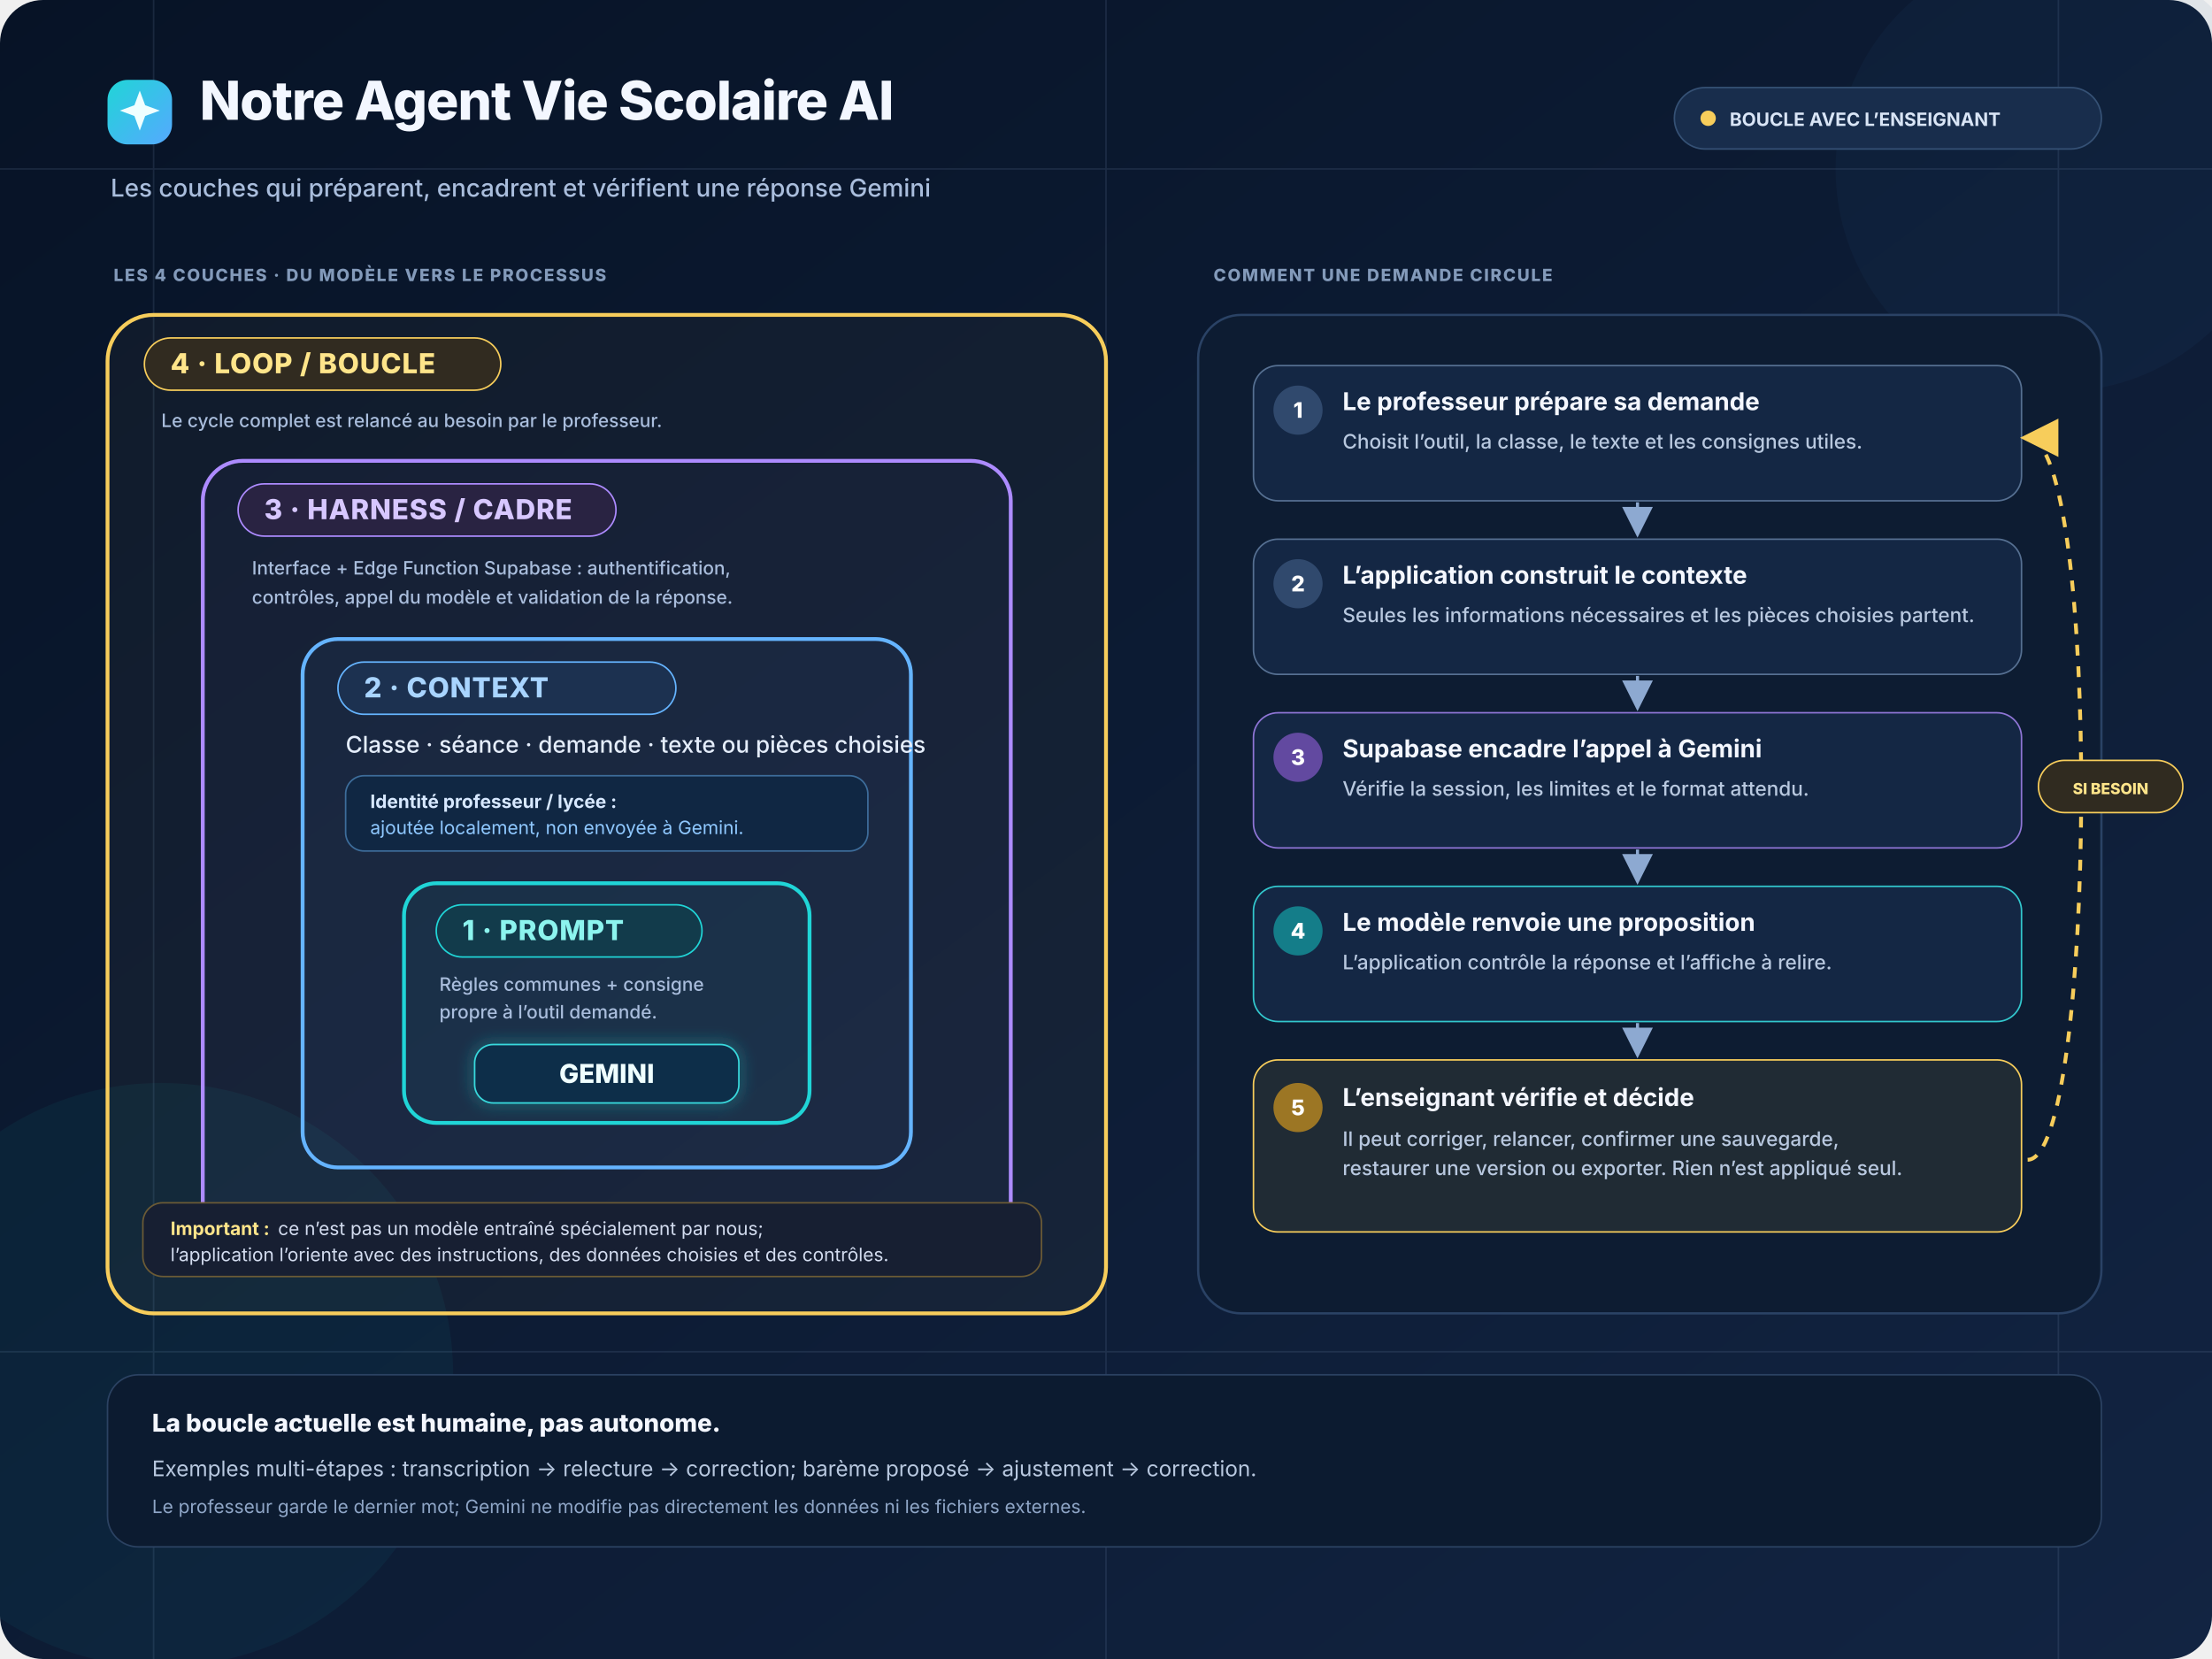
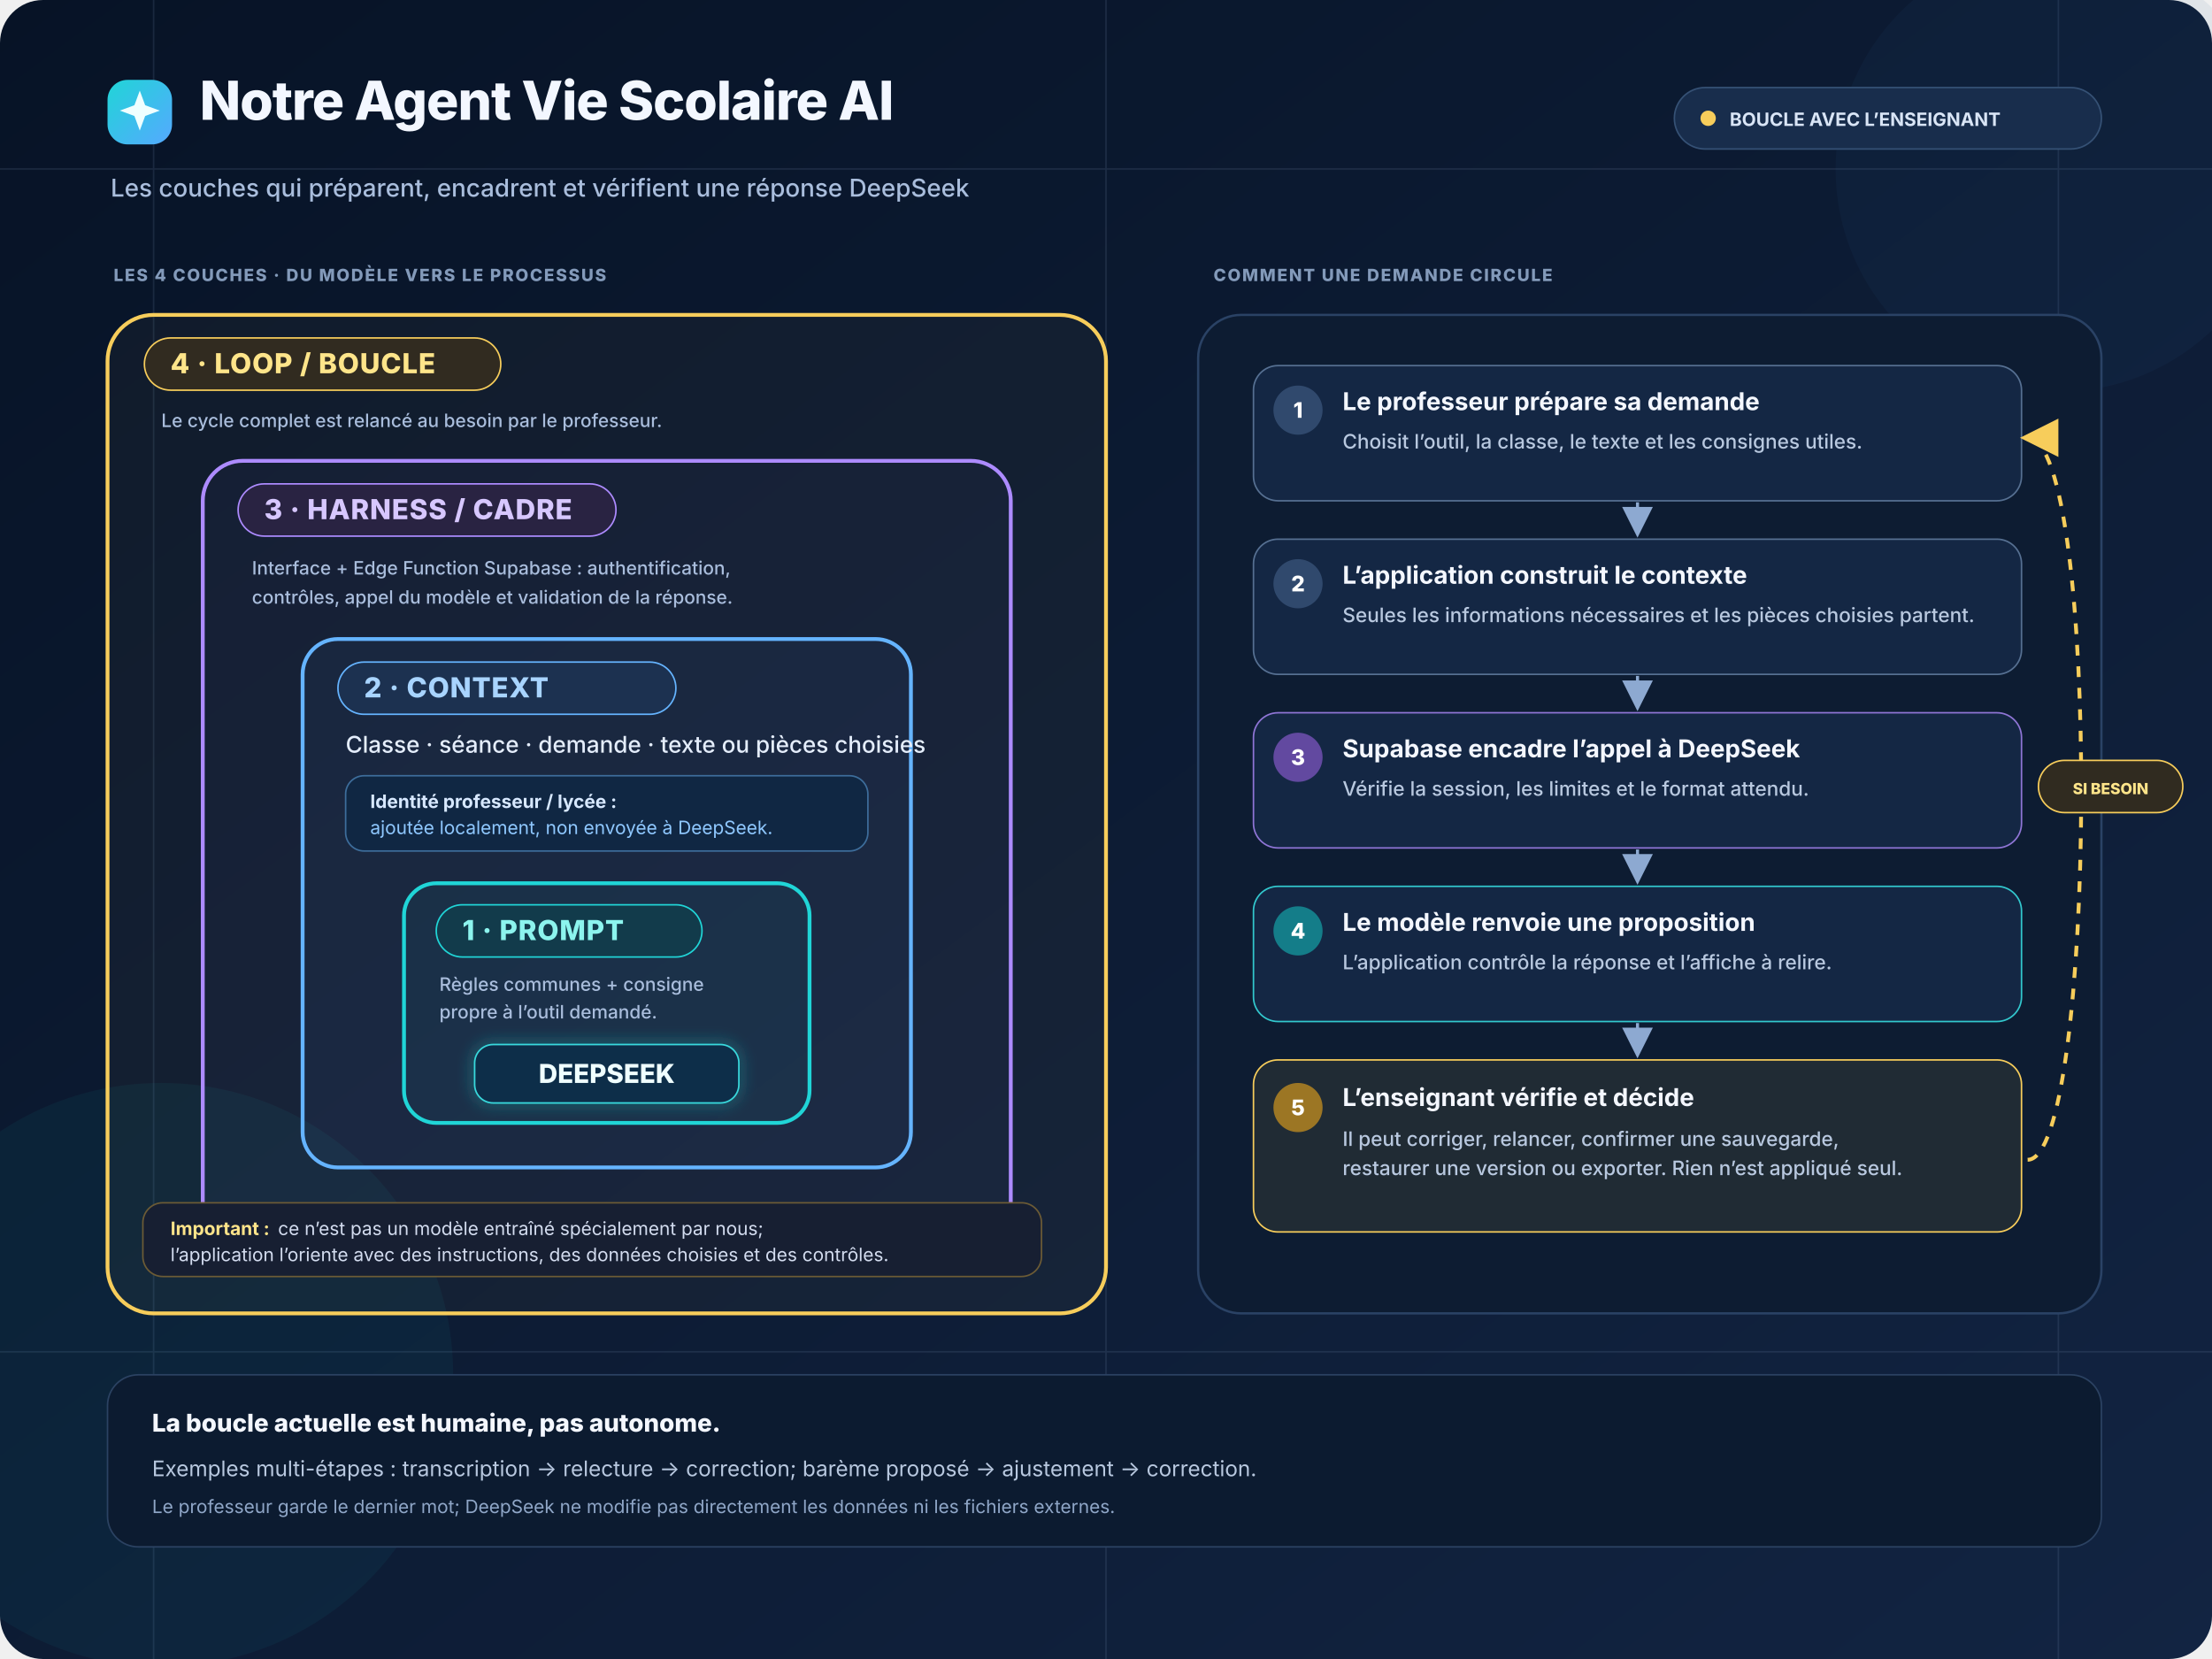
<svg xmlns="http://www.w3.org/2000/svg" viewBox="0 0 1440 1080" role="img" aria-labelledby="title desc">
  <defs>
    <linearGradient id="bg" x1="0" y1="0" x2="1" y2="1">
      <stop stop-color="#071326" />
      <stop offset="1" stop-color="#122442" />
    </linearGradient>
    <linearGradient id="teal" x1="0" y1="0" x2="1" y2="1">
      <stop stop-color="#20d5d7" />
      <stop offset="1" stop-color="#55a9ff" />
    </linearGradient>
    <filter id="glow" x="-30%" y="-30%" width="160%" height="160%">
      <feGaussianBlur stdDeviation="5" result="blur" />
      <feMerge>
        <feMergeNode in="blur" />
        <feMergeNode in="SourceGraphic" />
      </feMerge>
    </filter>
    <marker id="arrow" markerWidth="10" markerHeight="10" refX="8" refY="5" orient="auto">
      <path d="M0 0 10 5 0 10Z" fill="#8da9d1" />
    </marker>
    <marker id="loopArrow" markerWidth="10" markerHeight="10" refX="8" refY="5" orient="auto">
      <path d="M0 0 10 5 0 10Z" fill="#f7cd5b" />
    </marker>
    <style>
      text{font-family:Inter,ui-sans-serif,system-ui,-apple-system,"Segoe UI",sans-serif}
      .title{fill:#f3f7ff;font-size:35px;font-weight:800;letter-spacing:-.6px}
      .subtitle{fill:#a9bddc;font-size:16px;font-weight:500}
      .layerTitle{font-size:18px;font-weight:800;letter-spacing:.5px}
      .body{fill:#e4edfb;font-size:15px;font-weight:500}
      .small{fill:#a9bddc;font-size:12px;font-weight:500}
      .stepTitle{fill:#f4f7ff;font-size:16px;font-weight:750}
      .stepBody{fill:#b8c8df;font-size:13px;font-weight:500}
      .tag{font-size:11px;font-weight:800;letter-spacing:1px}
    </style>
  </defs>
  <rect width="1440" height="1080" rx="28" fill="url(#bg)" />
  <g opacity=".14" stroke="#8ea8cf" stroke-width="1">
    <path d="M0 110H1440M0 880H1440M720 0V1080M100 0V1080M1340 0V1080" />
  </g>
  <circle cx="1340" cy="110" r="145" fill="#2b5c92" opacity=".08" />
  <circle cx="105" cy="895" r="190" fill="#19b9bd" opacity=".06" />
  <rect x="70" y="52" width="42" height="42" rx="13" fill="url(#teal)" />
  <path d="m91 59 3.5 9.5L104 72l-9.5 3.5L91 85l-3.5-9.5L78 72l9.5-3.5Z" fill="#efffff" />
  <text class="title" x="130" y="78">Notre Agent Vie Scolaire AI</text>
-   <text class="subtitle" x="72" y="128">Les couches qui préparent, encadrent et vérifient une réponse Gemini</text>
+   <text class="subtitle" x="72" y="128">Les couches qui préparent, encadrent et vérifient une réponse DeepSeek</text>
  <rect x="1090" y="57" width="278" height="40" rx="20" fill="#182d4c" stroke="#355175" />
  <circle cx="1112" cy="77" r="5" fill="#f7cd5b" />
  <text x="1126" y="82" fill="#d9e5f6" font-size="12" font-weight="700">BOUCLE AVEC L’ENSEIGNANT</text>
  <text x="74" y="183" fill="#839aba" class="tag">LES 4 COUCHES · DU MODÈLE VERS LE PROCESSUS</text>
  <rect x="70" y="205" width="650" height="650" rx="30" fill="#f7cd5b" fill-opacity=".035" stroke="#f7cd5b" stroke-width="2.5" />
  <rect x="94" y="220" width="232" height="34" rx="17" fill="#312b20" stroke="#f7cd5b" />
  <text x="111" y="243" class="layerTitle" fill="#ffe58a">4 · LOOP / BOUCLE</text>
  <text x="105" y="278" class="small">Le cycle complet est relancé au besoin par le professeur.</text>
  <rect x="132" y="300" width="526" height="510" rx="26" fill="#aa82ff" fill-opacity=".035" stroke="#ad8bff" stroke-width="2.5" />
  <rect x="155" y="315" width="246" height="34" rx="17" fill="#292342" stroke="#ad8bff" />
  <text x="172" y="338" class="layerTitle" fill="#d7c7ff">3 · HARNESS / CADRE</text>
  <text x="164" y="374" class="small">Interface + Edge Function Supabase : authentification,</text>
  <text x="164" y="393" class="small">contrôles, appel du modèle et validation de la réponse.</text>
  <rect x="197" y="416" width="396" height="344" rx="23" fill="#64a7ff" fill-opacity=".045" stroke="#65b4ff" stroke-width="2.5" />
  <rect x="220" y="431" width="220" height="34" rx="17" fill="#1c3150" stroke="#65b4ff" />
  <text x="237" y="454" class="layerTitle" fill="#a8d4ff">2 · CONTEXT</text>
  <text x="225" y="490" class="body">Classe · séance · demande · texte ou pièces choisies</text>
  <rect x="225" y="505" width="340" height="49" rx="12" fill="#102743" stroke="#3d6d9b" />
  <text x="241" y="526" fill="#d7e8ff" font-size="12" font-weight="700">Identité professeur / lycée :</text>
-   <text x="241" y="543" fill="#8fc8ff" font-size="12">ajoutée localement, non envoyée à Gemini.</text>
+   <text x="241" y="543" fill="#8fc8ff" font-size="12">ajoutée localement, non envoyée à DeepSeek.</text>
  <rect x="263" y="575" width="264" height="156" rx="21" fill="#20d5d7" fill-opacity=".05" stroke="#20d5d7" stroke-width="2.5" />
  <rect x="284" y="589" width="173" height="34" rx="17" fill="#123b4b" stroke="#20d5d7" />
  <text x="301" y="612" class="layerTitle" fill="#8cf4ee">1 · PROMPT</text>
  <text x="286" y="645" class="small">Règles communes + consigne</text>
  <text x="286" y="663" class="small">propre à l’outil demandé.</text>
  <rect x="309" y="680" width="172" height="38" rx="12" fill="#102d49" stroke="#38d9dd" filter="url(#glow)" />
-   <text x="395" y="705" fill="#efffff" font-size="17" font-weight="800" text-anchor="middle">GEMINI</text>
+   <text x="395" y="705" fill="#efffff" font-size="17" font-weight="800" text-anchor="middle">DEEPSEEK</text>
  <rect x="93" y="783" width="585" height="48" rx="13" fill="#171f32" stroke="#6c5b35" />
  <text x="111" y="804" fill="#ffe58a" font-size="12" font-weight="750">Important :</text>
  <text x="181" y="804" fill="#d3dcef" font-size="12">ce n’est pas un modèle entraîné spécialement par nous;</text>
  <text x="111" y="821" fill="#d3dcef" font-size="12">l’application l’oriente avec des instructions, des données choisies et des contrôles.</text>
  <text x="790" y="183" fill="#839aba" class="tag">COMMENT UNE DEMANDE CIRCULE</text>
  <rect x="780" y="205" width="588" height="650" rx="28" fill="#0d1c32" stroke="#2a4265" stroke-width="1.5" />
  <g>
    <rect x="816" y="238" width="500" height="88" rx="16" fill="#142744" stroke="#567092" />
    <circle cx="845" cy="267" r="16" fill="#30496d" />
    <text x="845" y="272" fill="#fff" font-size="14" font-weight="800" text-anchor="middle">1</text>
    <text class="stepTitle" x="874" y="267">Le professeur prépare sa demande</text>
    <text class="stepBody" x="874" y="292">Choisit l’outil, la classe, le texte et les consignes utiles.</text>
    <path d="M1066 327v19" stroke="#8da9d1" stroke-width="2" marker-end="url(#arrow)" />
    <rect x="816" y="351" width="500" height="88" rx="16" fill="#142744" stroke="#567092" />
    <circle cx="845" cy="380" r="16" fill="#30496d" />
    <text x="845" y="385" fill="#fff" font-size="14" font-weight="800" text-anchor="middle">2</text>
    <text class="stepTitle" x="874" y="380">L’application construit le contexte</text>
    <text class="stepBody" x="874" y="405">Seules les informations nécessaires et les pièces choisies partent.</text>
    <path d="M1066 440v19" stroke="#8da9d1" stroke-width="2" marker-end="url(#arrow)" />
    <rect x="816" y="464" width="500" height="88" rx="16" fill="#142744" stroke="#8f75d6" />
    <circle cx="845" cy="493" r="16" fill="#6249a0" />
    <text x="845" y="498" fill="#fff" font-size="14" font-weight="800" text-anchor="middle">3</text>
-     <text class="stepTitle" x="874" y="493">Supabase encadre l’appel à Gemini</text>
+     <text class="stepTitle" x="874" y="493">Supabase encadre l’appel à DeepSeek</text>
    <text class="stepBody" x="874" y="518">Vérifie la session, les limites et le format attendu.</text>
    <path d="M1066 553v19" stroke="#8da9d1" stroke-width="2" marker-end="url(#arrow)" />
    <rect x="816" y="577" width="500" height="88" rx="16" fill="#142744" stroke="#32c8ce" />
    <circle cx="845" cy="606" r="16" fill="#147d89" />
    <text x="845" y="611" fill="#fff" font-size="14" font-weight="800" text-anchor="middle">4</text>
    <text class="stepTitle" x="874" y="606">Le modèle renvoie une proposition</text>
    <text class="stepBody" x="874" y="631">L’application contrôle la réponse et l’affiche à relire.</text>
    <path d="M1066 666v19" stroke="#8da9d1" stroke-width="2" marker-end="url(#arrow)" />
    <rect x="816" y="690" width="500" height="112" rx="16" fill="#202b34" stroke="#f7cd5b" />
    <circle cx="845" cy="721" r="16" fill="#9c7624" />
    <text x="845" y="726" fill="#fff" font-size="14" font-weight="800" text-anchor="middle">5</text>
    <text class="stepTitle" x="874" y="720">L’enseignant vérifie et décide</text>
    <text class="stepBody" x="874" y="746">Il peut corriger, relancer, confirmer une sauvegarde,</text>
    <text class="stepBody" x="874" y="765">restaurer une version ou exporter. Rien n’est appliqué seul.</text>
  </g>
  <path d="M1320 755 C1365 755 1368 285 1320 285" fill="none" stroke="#f7cd5b" stroke-width="2.5" stroke-dasharray="7 7" marker-end="url(#loopArrow)" />
  <rect x="1327" y="495" width="94" height="34" rx="17" fill="#302b20" stroke="#f7cd5b" />
  <text x="1374" y="517" fill="#ffe58a" font-size="10" font-weight="800" text-anchor="middle">SI BESOIN</text>
  <rect x="70" y="895" width="1298" height="112" rx="20" fill="#0c1b30" stroke="#2b4262" />
  <text x="99" y="932" fill="#f4f7ff" font-size="16" font-weight="800">La boucle actuelle est humaine, pas autonome.</text>
  <text x="99" y="961" fill="#b8c8df" font-size="14">Exemples multi-étapes : transcription → relecture → correction; barème proposé → ajustement → correction.</text>
-   <text x="99" y="985" fill="#8fa6c7" font-size="12">Le professeur garde le dernier mot; Gemini ne modifie pas directement les données ni les fichiers externes.</text>
+   <text x="99" y="985" fill="#8fa6c7" font-size="12">Le professeur garde le dernier mot; DeepSeek ne modifie pas directement les données ni les fichiers externes.</text>
</svg>
